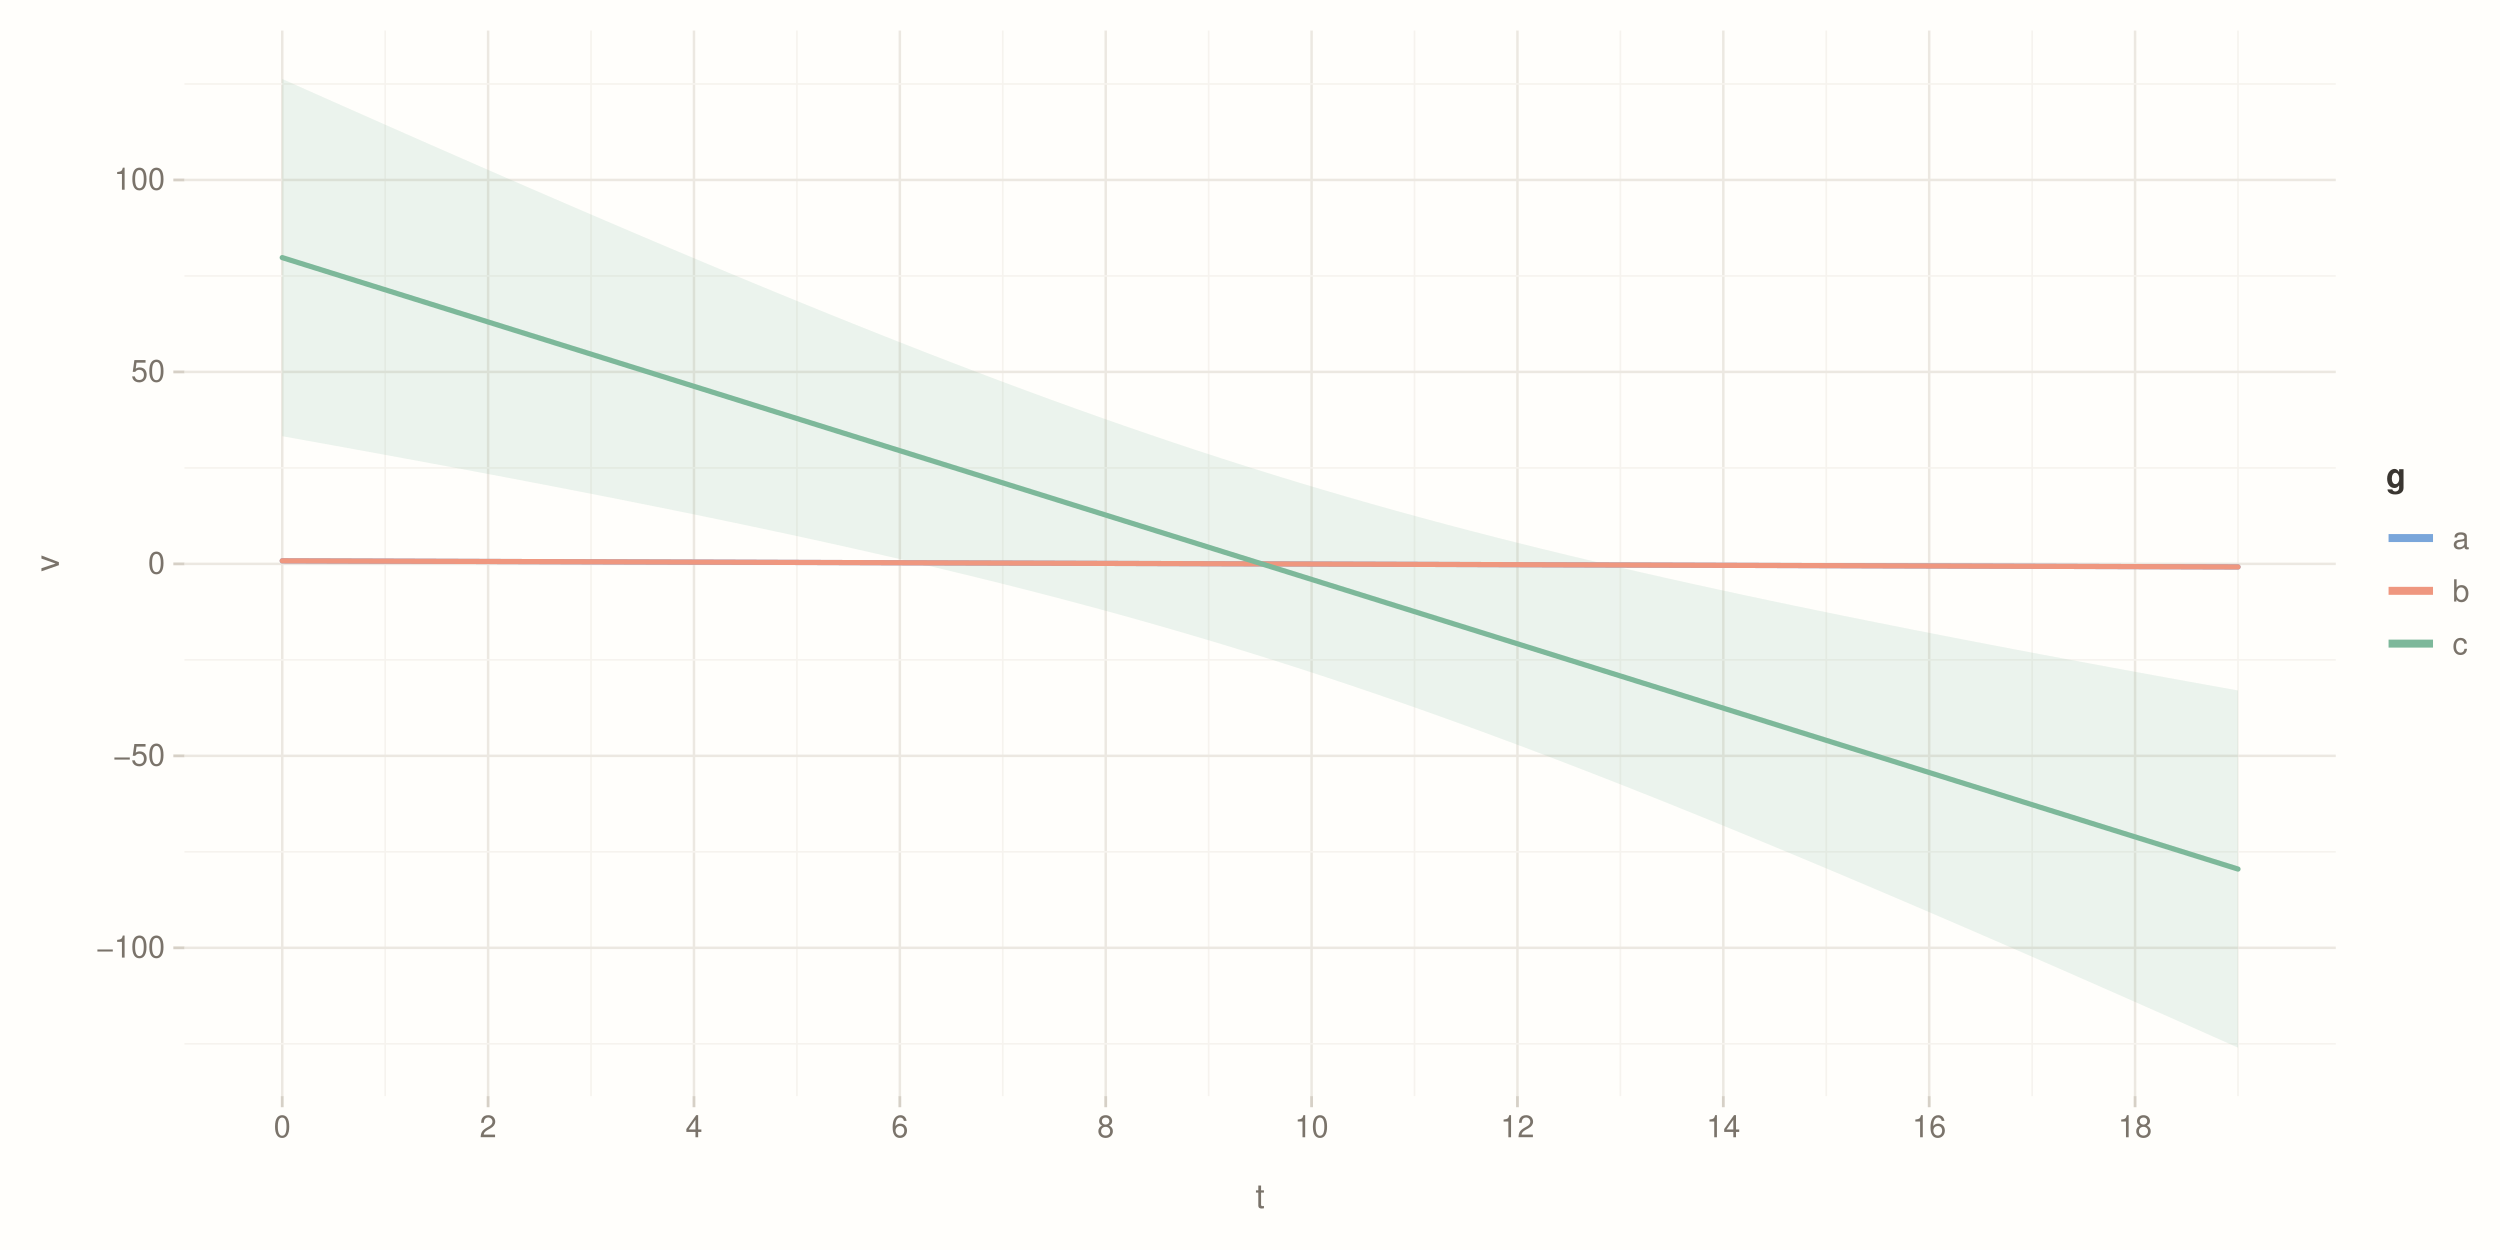
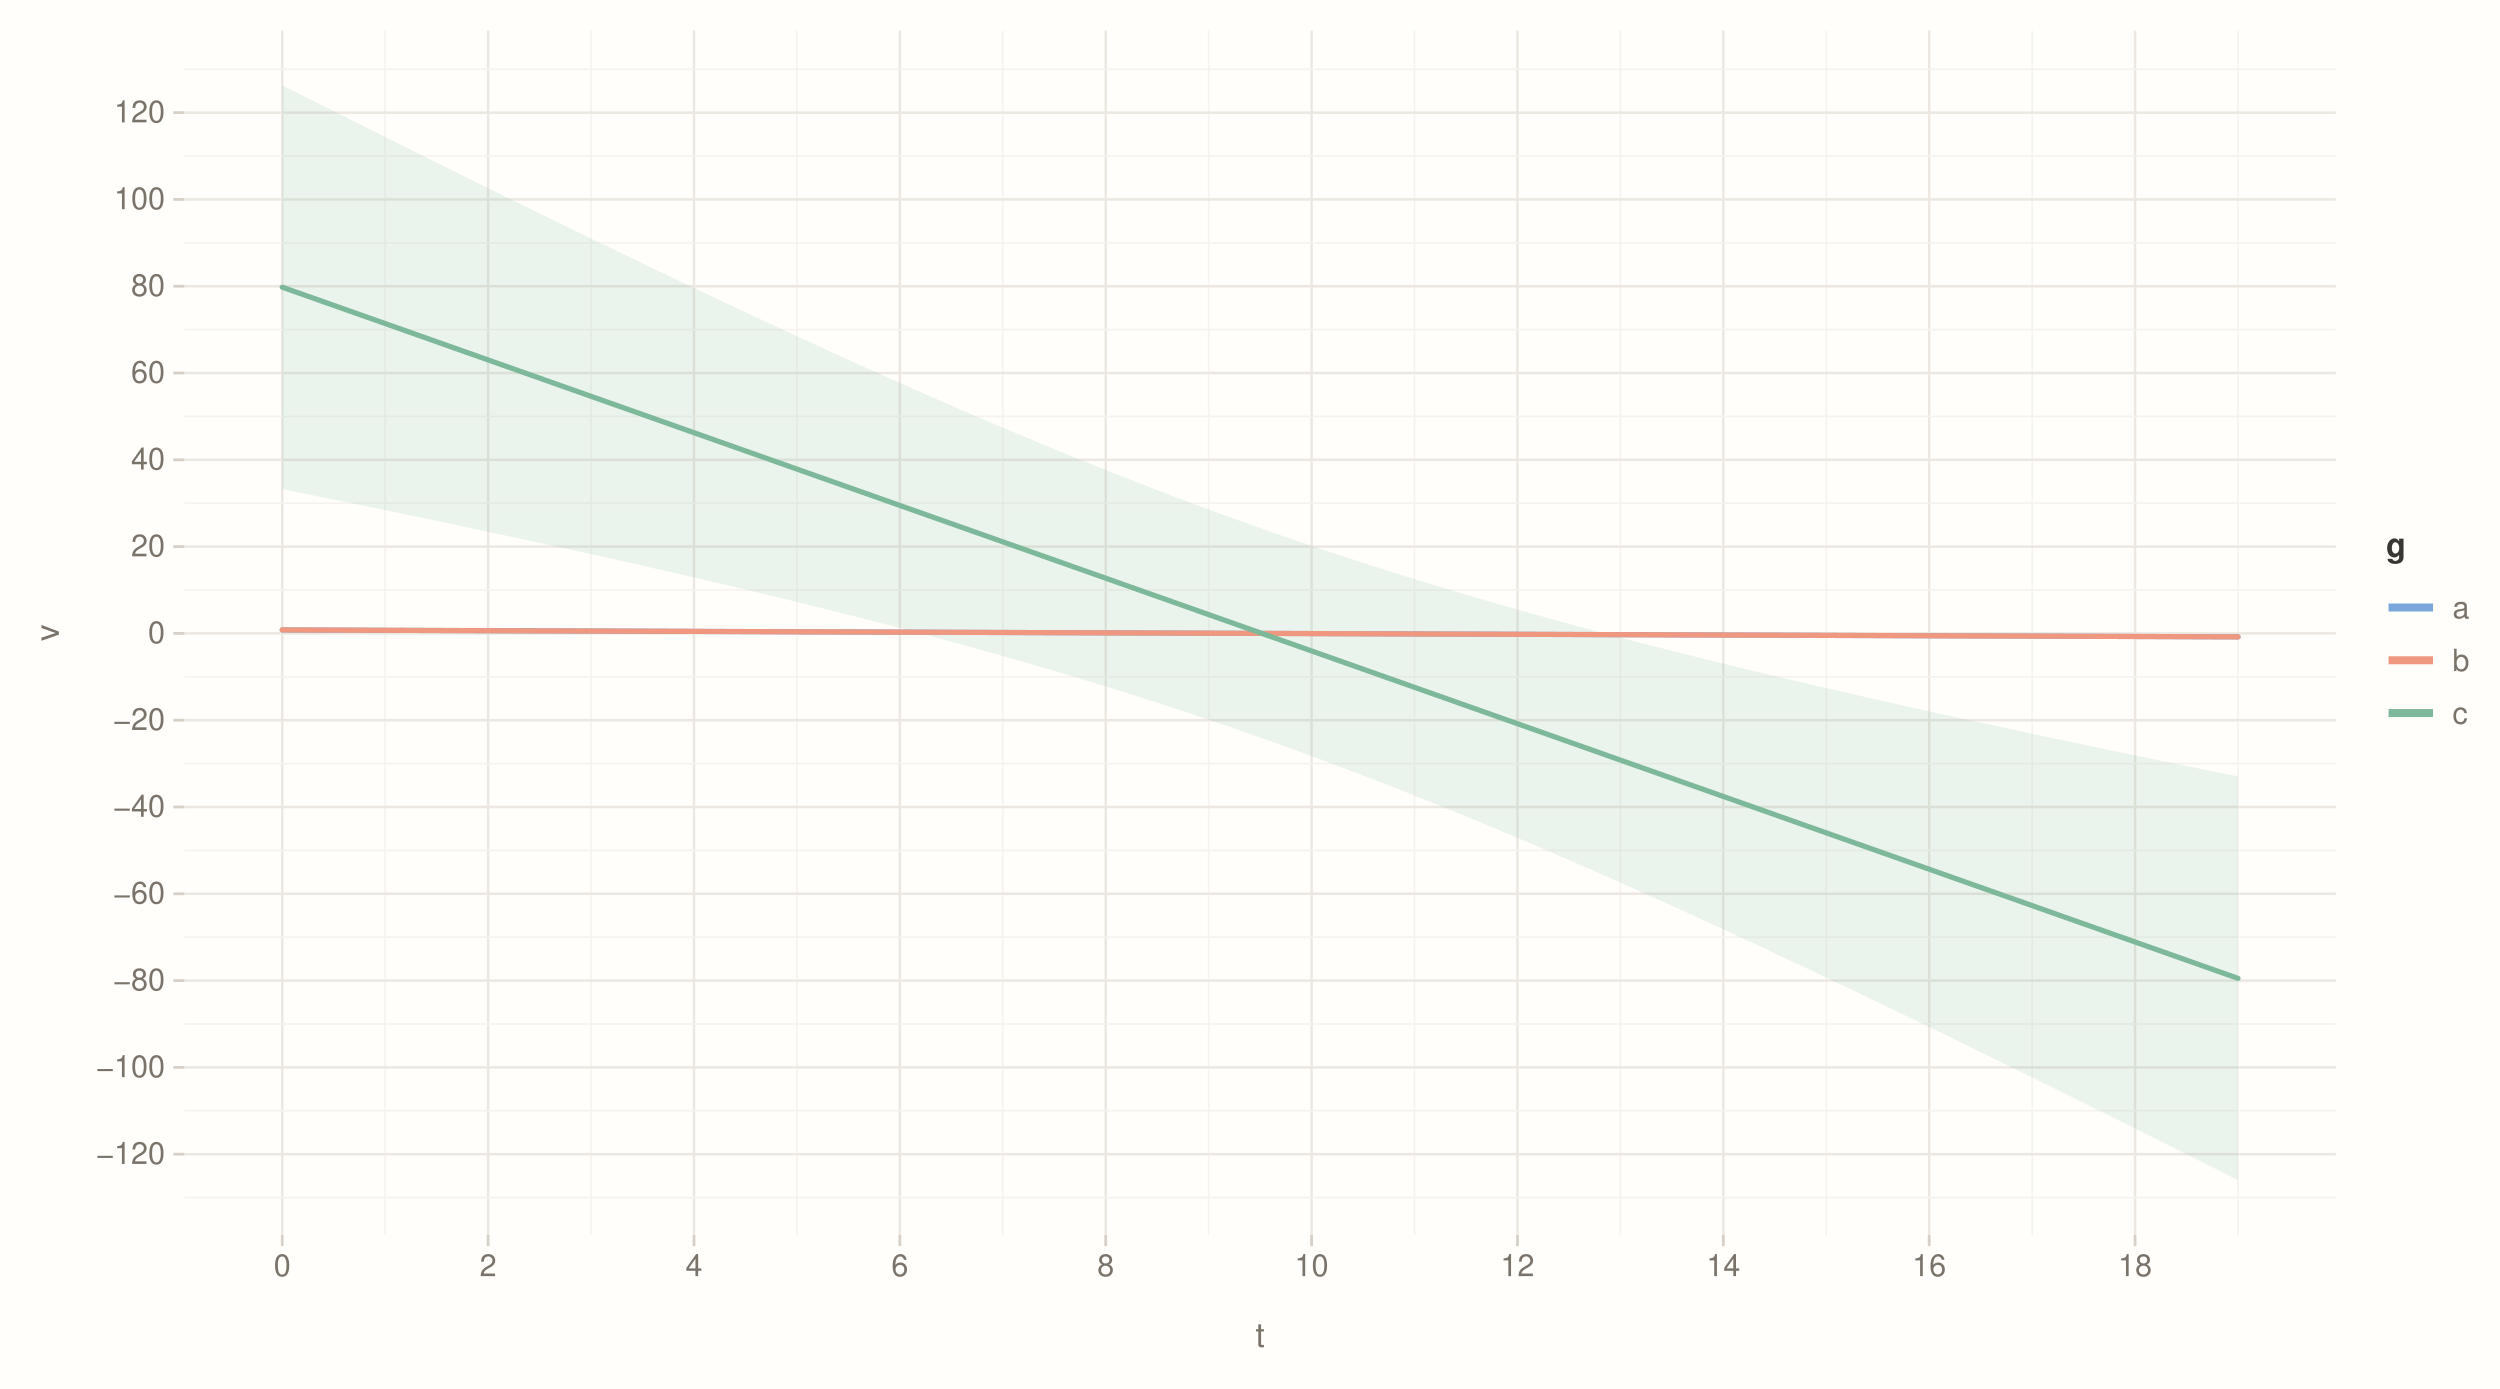
- <svg xmlns="http://www.w3.org/2000/svg" width="900" height="450" viewBox="0 0 900 450" font-family="Helvetica, Arial, 'Liberation Sans', sans-serif" font-size="12" style="color:#3A3631">
-   <rect width="900" height="450" fill="#FFFEFB" />
-   <text x="453.642" y="434.8" text-anchor="middle" font-size="12" fill="#7A736A">t</text>
-   <text transform="translate(21.2,202.8) rotate(-90)" text-anchor="middle" font-size="12" fill="#7A736A">v</text>
+ <svg xmlns="http://www.w3.org/2000/svg" width="900" height="500" viewBox="0 0 900 500" font-family="Helvetica, Arial, 'Liberation Sans', sans-serif" font-size="12" style="color:#3A3631">
+   <rect width="900" height="500" fill="#FFFEFB" />
+   <text x="453.642" y="484.8" text-anchor="middle" font-size="12" fill="#7A736A">t</text>
+   <text transform="translate(21.2,227.8) rotate(-90)" text-anchor="middle" font-size="12" fill="#7A736A">v</text>
  <g class="pt-panels">
    <g class="pt-panel" data-panel="0" transform="translate(31.4,11)" fill="currentColor" text-anchor="middle">
      <g aria-label="x-grid" aria-hidden="true" stroke="#F6F3EE" stroke-width="0.6">
-         <line x1="107.26" x2="107.26" y1="0" y2="383.6" />
-         <line x1="181.374" x2="181.374" y1="0" y2="383.6" />
-         <line x1="255.487" x2="255.487" y1="0" y2="383.6" />
-         <line x1="329.6" x2="329.6" y1="0" y2="383.6" />
-         <line x1="403.714" x2="403.714" y1="0" y2="383.6" />
-         <line x1="477.827" x2="477.827" y1="0" y2="383.6" />
-         <line x1="551.94" x2="551.94" y1="0" y2="383.6" />
-         <line x1="626.054" x2="626.054" y1="0" y2="383.6" />
-         <line x1="700.167" x2="700.167" y1="0" y2="383.6" />
-         <line x1="774.28" x2="774.28" y1="0" y2="383.6" />
+         <line x1="107.26" x2="107.26" y1="0" y2="433.6" />
+         <line x1="181.374" x2="181.374" y1="0" y2="433.6" />
+         <line x1="255.487" x2="255.487" y1="0" y2="433.6" />
+         <line x1="329.6" x2="329.6" y1="0" y2="433.6" />
+         <line x1="403.714" x2="403.714" y1="0" y2="433.6" />
+         <line x1="477.827" x2="477.827" y1="0" y2="433.6" />
+         <line x1="551.94" x2="551.94" y1="0" y2="433.6" />
+         <line x1="626.054" x2="626.054" y1="0" y2="433.6" />
+         <line x1="700.167" x2="700.167" y1="0" y2="433.6" />
+         <line x1="774.28" x2="774.28" y1="0" y2="433.6" />
      </g>
      <g aria-label="x-grid" aria-hidden="true" stroke="#ECE8E1" stroke-width="0.9">
-         <line x1="70.204" x2="70.204" y1="0" y2="383.6" />
-         <line x1="144.317" x2="144.317" y1="0" y2="383.6" />
-         <line x1="218.43" x2="218.43" y1="0" y2="383.6" />
-         <line x1="292.544" x2="292.544" y1="0" y2="383.6" />
-         <line x1="366.657" x2="366.657" y1="0" y2="383.6" />
-         <line x1="440.77" x2="440.77" y1="0" y2="383.6" />
-         <line x1="514.884" x2="514.884" y1="0" y2="383.6" />
-         <line x1="588.997" x2="588.997" y1="0" y2="383.6" />
-         <line x1="663.11" x2="663.11" y1="0" y2="383.6" />
-         <line x1="737.224" x2="737.224" y1="0" y2="383.6" />
+         <line x1="70.204" x2="70.204" y1="0" y2="433.6" />
+         <line x1="144.317" x2="144.317" y1="0" y2="433.6" />
+         <line x1="218.43" x2="218.43" y1="0" y2="433.6" />
+         <line x1="292.544" x2="292.544" y1="0" y2="433.6" />
+         <line x1="366.657" x2="366.657" y1="0" y2="433.6" />
+         <line x1="440.77" x2="440.77" y1="0" y2="433.6" />
+         <line x1="514.884" x2="514.884" y1="0" y2="433.6" />
+         <line x1="588.997" x2="588.997" y1="0" y2="433.6" />
+         <line x1="663.11" x2="663.11" y1="0" y2="433.6" />
+         <line x1="737.224" x2="737.224" y1="0" y2="433.6" />
      </g>
      <g aria-label="y-grid" aria-hidden="true" stroke="#F6F3EE" stroke-width="0.6">
-         <line x1="35" x2="809.484" y1="364.77" y2="364.77" />
-         <line x1="35" x2="809.484" y1="295.661" y2="295.661" />
-         <line x1="35" x2="809.484" y1="226.553" y2="226.553" />
-         <line x1="35" x2="809.484" y1="157.445" y2="157.445" />
-         <line x1="35" x2="809.484" y1="88.337" y2="88.337" />
-         <line x1="35" x2="809.484" y1="19.228" y2="19.228" />
+         <line x1="35" x2="809.484" y1="420.127" y2="420.127" />
+         <line x1="35" x2="809.484" y1="388.88" y2="388.88" />
+         <line x1="35" x2="809.484" y1="357.634" y2="357.634" />
+         <line x1="35" x2="809.484" y1="326.388" y2="326.388" />
+         <line x1="35" x2="809.484" y1="295.141" y2="295.141" />
+         <line x1="35" x2="809.484" y1="263.895" y2="263.895" />
+         <line x1="35" x2="809.484" y1="232.648" y2="232.648" />
+         <line x1="35" x2="809.484" y1="201.402" y2="201.402" />
+         <line x1="35" x2="809.484" y1="170.155" y2="170.155" />
+         <line x1="35" x2="809.484" y1="138.909" y2="138.909" />
+         <line x1="35" x2="809.484" y1="107.662" y2="107.662" />
+         <line x1="35" x2="809.484" y1="76.416" y2="76.416" />
+         <line x1="35" x2="809.484" y1="45.17" y2="45.17" />
+         <line x1="35" x2="809.484" y1="13.923" y2="13.923" />
      </g>
      <g aria-label="y-grid" aria-hidden="true" stroke="#ECE8E1" stroke-width="0.9">
-         <line x1="35" x2="809.484" y1="330.216" y2="330.216" />
-         <line x1="35" x2="809.484" y1="261.107" y2="261.107" />
-         <line x1="35" x2="809.484" y1="191.999" y2="191.999" />
-         <line x1="35" x2="809.484" y1="122.891" y2="122.891" />
-         <line x1="35" x2="809.484" y1="53.783" y2="53.783" />
+         <line x1="35" x2="809.484" y1="404.504" y2="404.504" />
+         <line x1="35" x2="809.484" y1="373.257" y2="373.257" />
+         <line x1="35" x2="809.484" y1="342.011" y2="342.011" />
+         <line x1="35" x2="809.484" y1="310.764" y2="310.764" />
+         <line x1="35" x2="809.484" y1="279.518" y2="279.518" />
+         <line x1="35" x2="809.484" y1="248.271" y2="248.271" />
+         <line x1="35" x2="809.484" y1="217.025" y2="217.025" />
+         <line x1="35" x2="809.484" y1="185.779" y2="185.779" />
+         <line x1="35" x2="809.484" y1="154.532" y2="154.532" />
+         <line x1="35" x2="809.484" y1="123.286" y2="123.286" />
+         <line x1="35" x2="809.484" y1="92.039" y2="92.039" />
+         <line x1="35" x2="809.484" y1="60.793" y2="60.793" />
+         <line x1="35" x2="809.484" y1="29.546" y2="29.546" />
      </g>
-       <clipPath id="plot-clip-21">
-         <rect x="35" y="0" width="774.484" height="383.6" />
+       <clipPath id="plot-clip-22">
+         <rect x="35" y="0" width="774.484" height="433.6" />
      </clipPath>
-       <g aria-label="area" clip-path="url(#plot-clip-21)">
+       <g aria-label="area" clip-path="url(#plot-clip-22)">
        <g fill-opacity="0.15">
-           <path fill="#7AA6DA" d="M70.204,190.253L79.116,190.293L88.029,190.333L96.941,190.372L105.853,190.412L114.766,190.451L123.678,190.49L132.59,190.529L141.503,190.568L150.415,190.607L159.327,190.646L168.24,190.685L177.152,190.723L186.064,190.761L194.977,190.799L203.889,190.837L212.802,190.875L221.714,190.913L230.626,190.95L239.539,190.987L248.451,191.024L257.363,191.06L266.276,191.096L275.188,191.132L284.1,191.168L293.013,191.203L301.925,191.238L310.838,191.272L319.75,191.307L328.662,191.34L337.575,191.373L346.487,191.406L355.399,191.438L364.312,191.47L373.224,191.502L382.136,191.532L391.049,191.562L399.961,191.592L408.873,191.621L417.786,191.649L426.698,191.677L435.611,191.705L444.523,191.731L453.435,191.757L462.348,191.783L471.26,191.808L480.172,191.832L489.085,191.856L497.997,191.88L506.909,191.903L515.822,191.925L524.734,191.947L533.646,191.969L542.559,191.99L551.471,192.011L560.384,192.032L569.296,192.052L578.208,192.072L587.121,192.091L596.033,192.11L604.945,192.129L613.858,192.148L622.77,192.166L631.682,192.185L640.595,192.203L649.507,192.221L658.42,192.238L667.332,192.256L676.244,192.273L685.157,192.29L694.069,192.307L702.981,192.324L711.894,192.341L720.806,192.357L729.718,192.374L738.631,192.39L747.543,192.406L756.455,192.423L765.368,192.439L774.28,192.455L774.28,193.741L765.368,193.701L756.455,193.661L747.543,193.622L738.631,193.582L729.718,193.543L720.806,193.504L711.894,193.465L702.981,193.426L694.069,193.387L685.157,193.348L676.244,193.309L667.332,193.271L658.42,193.233L649.507,193.195L640.595,193.157L631.682,193.119L622.77,193.082L613.858,193.044L604.945,193.007L596.033,192.97L587.121,192.934L578.208,192.898L569.296,192.862L560.384,192.826L551.471,192.791L542.559,192.756L533.646,192.722L524.734,192.688L515.822,192.654L506.909,192.621L497.997,192.588L489.085,192.556L480.172,192.524L471.26,192.493L462.348,192.462L453.435,192.432L444.523,192.402L435.611,192.373L426.698,192.345L417.786,192.317L408.873,192.29L399.961,192.263L391.049,192.237L382.136,192.211L373.224,192.186L364.312,192.162L355.399,192.138L346.487,192.114L337.575,192.091L328.662,192.069L319.75,192.047L310.838,192.025L301.925,192.004L293.013,191.983L284.1,191.962L275.188,191.942L266.276,191.922L257.363,191.903L248.451,191.884L239.539,191.865L230.626,191.846L221.714,191.828L212.802,191.809L203.889,191.791L194.977,191.774L186.064,191.756L177.152,191.738L168.24,191.721L159.327,191.704L150.415,191.687L141.503,191.67L132.59,191.653L123.678,191.637L114.766,191.62L105.853,191.604L96.941,191.588L88.029,191.572L79.116,191.555L70.204,191.539Z" />
-           <path fill="#EF977F" d="M70.204,190.253L79.116,190.293L88.029,190.333L96.941,190.372L105.853,190.412L114.766,190.451L123.678,190.49L132.59,190.529L141.503,190.568L150.415,190.607L159.327,190.646L168.24,190.685L177.152,190.723L186.064,190.761L194.977,190.799L203.889,190.837L212.802,190.875L221.714,190.913L230.626,190.95L239.539,190.987L248.451,191.024L257.363,191.06L266.276,191.096L275.188,191.132L284.1,191.168L293.013,191.203L301.925,191.238L310.838,191.272L319.75,191.307L328.662,191.34L337.575,191.373L346.487,191.406L355.399,191.438L364.312,191.47L373.224,191.502L382.136,191.532L391.049,191.562L399.961,191.592L408.873,191.621L417.786,191.649L426.698,191.677L435.611,191.705L444.523,191.731L453.435,191.757L462.348,191.783L471.26,191.808L480.172,191.832L489.085,191.856L497.997,191.88L506.909,191.903L515.822,191.925L524.734,191.947L533.646,191.969L542.559,191.99L551.471,192.011L560.384,192.032L569.296,192.052L578.208,192.072L587.121,192.091L596.033,192.11L604.945,192.129L613.858,192.148L622.77,192.166L631.682,192.185L640.595,192.203L649.507,192.221L658.42,192.238L667.332,192.256L676.244,192.273L685.157,192.29L694.069,192.307L702.981,192.324L711.894,192.341L720.806,192.357L729.718,192.374L738.631,192.39L747.543,192.406L756.455,192.423L765.368,192.439L774.28,192.455L774.28,193.741L765.368,193.701L756.455,193.661L747.543,193.622L738.631,193.582L729.718,193.543L720.806,193.504L711.894,193.465L702.981,193.426L694.069,193.387L685.157,193.348L676.244,193.309L667.332,193.271L658.42,193.233L649.507,193.195L640.595,193.157L631.682,193.119L622.77,193.082L613.858,193.044L604.945,193.007L596.033,192.97L587.121,192.934L578.208,192.898L569.296,192.862L560.384,192.826L551.471,192.791L542.559,192.756L533.646,192.722L524.734,192.688L515.822,192.654L506.909,192.621L497.997,192.588L489.085,192.556L480.172,192.524L471.26,192.493L462.348,192.462L453.435,192.432L444.523,192.402L435.611,192.373L426.698,192.345L417.786,192.317L408.873,192.29L399.961,192.263L391.049,192.237L382.136,192.211L373.224,192.186L364.312,192.162L355.399,192.138L346.487,192.114L337.575,192.091L328.662,192.069L319.75,192.047L310.838,192.025L301.925,192.004L293.013,191.983L284.1,191.962L275.188,191.942L266.276,191.922L257.363,191.903L248.451,191.884L239.539,191.865L230.626,191.846L221.714,191.828L212.802,191.809L203.889,191.791L194.977,191.774L186.064,191.756L177.152,191.738L168.24,191.721L159.327,191.704L150.415,191.687L141.503,191.67L132.59,191.653L123.678,191.637L114.766,191.62L105.853,191.604L96.941,191.588L88.029,191.572L79.116,191.555L70.204,191.539Z" />
-           <path fill="#7DB89A" d="M70.204,17.436L79.116,21.408L88.029,25.372L96.941,29.326L105.853,33.27L114.766,37.205L123.678,41.128L132.59,45.041L141.503,48.941L150.415,52.828L159.327,56.701L168.24,60.56L177.152,64.404L186.064,68.231L194.977,72.04L203.889,75.831L212.802,79.602L221.714,83.351L230.626,87.078L239.539,90.782L248.451,94.459L257.363,98.11L266.276,101.732L275.188,105.323L284.1,108.882L293.013,112.406L301.925,115.894L310.838,119.344L319.75,122.753L328.662,126.12L337.575,129.442L346.487,132.717L355.399,135.944L364.312,139.121L373.224,142.245L382.136,145.315L391.049,148.331L399.961,151.29L408.873,154.192L417.786,157.036L426.698,159.823L435.611,162.551L444.523,165.222L453.435,167.836L462.348,170.393L471.26,172.896L480.172,175.344L489.085,177.741L497.997,180.087L506.909,182.384L515.822,184.635L524.734,186.841L533.646,189.005L542.559,191.128L551.471,193.213L560.384,195.262L569.296,197.276L578.208,199.257L587.121,201.208L596.033,203.131L604.945,205.026L613.858,206.895L622.77,208.741L631.682,210.564L640.595,212.366L649.507,214.148L658.42,215.912L667.332,217.658L676.244,219.387L685.157,221.101L694.069,222.801L702.981,224.486L711.894,226.159L720.806,227.82L729.718,229.469L738.631,231.108L747.543,232.736L756.455,234.354L765.368,235.964L774.28,237.565L774.28,366.164L765.368,362.192L756.455,358.228L747.543,354.274L738.631,350.33L729.718,346.395L720.806,342.472L711.894,338.559L702.981,334.659L694.069,330.772L685.157,326.899L676.244,323.04L667.332,319.196L658.42,315.369L649.507,311.56L640.595,307.769L631.682,303.998L622.77,300.249L613.858,296.522L604.945,292.818L596.033,289.141L587.121,285.49L578.208,281.868L569.296,278.277L560.384,274.718L551.471,271.194L542.559,267.706L533.646,264.256L524.734,260.847L515.822,257.48L506.909,254.158L497.997,250.883L489.085,247.656L480.172,244.479L471.26,241.355L462.348,238.285L453.435,235.269L444.523,232.31L435.611,229.408L426.698,226.564L417.786,223.777L408.873,221.049L399.961,218.378L391.049,215.764L382.136,213.207L373.224,210.704L364.312,208.256L355.399,205.859L346.487,203.513L337.575,201.216L328.662,198.965L319.75,196.759L310.838,194.595L301.925,192.472L293.013,190.387L284.1,188.338L275.188,186.324L266.276,184.343L257.363,182.392L248.451,180.469L239.539,178.574L230.626,176.705L221.714,174.859L212.802,173.036L203.889,171.234L194.977,169.452L186.064,167.688L177.152,165.942L168.24,164.213L159.327,162.499L150.415,160.799L141.503,159.114L132.59,157.441L123.678,155.78L114.766,154.131L105.853,152.492L96.941,150.864L88.029,149.246L79.116,147.636L70.204,146.035Z" />
+           <path fill="#7AA6DA" d="M70.204,215.052L79.116,215.097L88.029,215.142L96.941,215.186L105.853,215.231L114.766,215.275L123.678,215.32L132.59,215.364L141.503,215.408L150.415,215.452L159.327,215.496L168.24,215.539L177.152,215.583L186.064,215.626L194.977,215.669L203.889,215.712L212.802,215.755L221.714,215.797L230.626,215.839L239.539,215.881L248.451,215.922L257.363,215.964L266.276,216.005L275.188,216.045L284.1,216.085L293.013,216.125L301.925,216.165L310.838,216.204L319.75,216.242L328.662,216.28L337.575,216.318L346.487,216.355L355.399,216.391L364.312,216.427L373.224,216.463L382.136,216.497L391.049,216.531L399.961,216.565L408.873,216.598L417.786,216.63L426.698,216.661L435.611,216.692L444.523,216.722L453.435,216.752L462.348,216.781L471.26,216.809L480.172,216.837L489.085,216.864L497.997,216.89L506.909,216.916L515.822,216.942L524.734,216.967L533.646,216.991L542.559,217.015L551.471,217.039L560.384,217.062L569.296,217.085L578.208,217.107L587.121,217.129L596.033,217.151L604.945,217.172L613.858,217.193L622.77,217.214L631.682,217.235L640.595,217.255L649.507,217.275L658.42,217.295L667.332,217.315L676.244,217.335L685.157,217.354L694.069,217.373L702.981,217.392L711.894,217.411L720.806,217.43L729.718,217.449L738.631,217.467L747.543,217.485L756.455,217.504L765.368,217.522L774.28,217.54L774.28,218.994L765.368,218.949L756.455,218.904L747.543,218.859L738.631,218.815L729.718,218.77L720.806,218.726L711.894,218.682L702.981,218.638L694.069,218.594L685.157,218.55L676.244,218.506L667.332,218.463L658.42,218.42L649.507,218.376L640.595,218.334L631.682,218.291L622.77,218.249L613.858,218.206L604.945,218.165L596.033,218.123L587.121,218.082L578.208,218.041L569.296,218L560.384,217.96L551.471,217.92L542.559,217.881L533.646,217.842L524.734,217.803L515.822,217.765L506.909,217.728L497.997,217.691L489.085,217.654L480.172,217.618L471.26,217.583L462.348,217.548L453.435,217.514L444.523,217.481L435.611,217.448L426.698,217.416L417.786,217.384L408.873,217.353L399.961,217.323L391.049,217.294L382.136,217.265L373.224,217.236L364.312,217.209L355.399,217.182L346.487,217.155L337.575,217.129L328.662,217.104L319.75,217.079L310.838,217.054L301.925,217.03L293.013,217.007L284.1,216.984L275.188,216.961L266.276,216.938L257.363,216.916L248.451,216.895L239.539,216.873L230.626,216.852L221.714,216.831L212.802,216.811L203.889,216.79L194.977,216.77L186.064,216.75L177.152,216.73L168.24,216.711L159.327,216.692L150.415,216.672L141.503,216.653L132.59,216.634L123.678,216.616L114.766,216.597L105.853,216.578L96.941,216.56L88.029,216.542L79.116,216.524L70.204,216.505Z" />
+           <path fill="#EF977F" d="M70.204,215.052L79.116,215.097L88.029,215.142L96.941,215.186L105.853,215.231L114.766,215.275L123.678,215.32L132.59,215.364L141.503,215.408L150.415,215.452L159.327,215.496L168.24,215.539L177.152,215.583L186.064,215.626L194.977,215.669L203.889,215.712L212.802,215.755L221.714,215.797L230.626,215.839L239.539,215.881L248.451,215.922L257.363,215.964L266.276,216.005L275.188,216.045L284.1,216.085L293.013,216.125L301.925,216.165L310.838,216.204L319.75,216.242L328.662,216.28L337.575,216.318L346.487,216.355L355.399,216.391L364.312,216.427L373.224,216.463L382.136,216.497L391.049,216.531L399.961,216.565L408.873,216.598L417.786,216.63L426.698,216.661L435.611,216.692L444.523,216.722L453.435,216.752L462.348,216.781L471.26,216.809L480.172,216.837L489.085,216.864L497.997,216.89L506.909,216.916L515.822,216.942L524.734,216.967L533.646,216.991L542.559,217.015L551.471,217.039L560.384,217.062L569.296,217.085L578.208,217.107L587.121,217.129L596.033,217.151L604.945,217.172L613.858,217.193L622.77,217.214L631.682,217.235L640.595,217.255L649.507,217.275L658.42,217.295L667.332,217.315L676.244,217.335L685.157,217.354L694.069,217.373L702.981,217.392L711.894,217.411L720.806,217.43L729.718,217.449L738.631,217.467L747.543,217.485L756.455,217.504L765.368,217.522L774.28,217.54L774.28,218.994L765.368,218.949L756.455,218.904L747.543,218.859L738.631,218.815L729.718,218.77L720.806,218.726L711.894,218.682L702.981,218.638L694.069,218.594L685.157,218.55L676.244,218.506L667.332,218.463L658.42,218.42L649.507,218.376L640.595,218.334L631.682,218.291L622.77,218.249L613.858,218.206L604.945,218.165L596.033,218.123L587.121,218.082L578.208,218.041L569.296,218L560.384,217.96L551.471,217.92L542.559,217.881L533.646,217.842L524.734,217.803L515.822,217.765L506.909,217.728L497.997,217.691L489.085,217.654L480.172,217.618L471.26,217.583L462.348,217.548L453.435,217.514L444.523,217.481L435.611,217.448L426.698,217.416L417.786,217.384L408.873,217.353L399.961,217.323L391.049,217.294L382.136,217.265L373.224,217.236L364.312,217.209L355.399,217.182L346.487,217.155L337.575,217.129L328.662,217.104L319.75,217.079L310.838,217.054L301.925,217.03L293.013,217.007L284.1,216.984L275.188,216.961L266.276,216.938L257.363,216.916L248.451,216.895L239.539,216.873L230.626,216.852L221.714,216.831L212.802,216.811L203.889,216.79L194.977,216.77L186.064,216.75L177.152,216.73L168.24,216.711L159.327,216.692L150.415,216.672L141.503,216.653L132.59,216.634L123.678,216.616L114.766,216.597L105.853,216.578L96.941,216.56L88.029,216.542L79.116,216.524L70.204,216.505Z" />
+           <path fill="#7DB89A" d="M70.204,19.709L79.116,24.199L88.029,28.679L96.941,33.148L105.853,37.607L114.766,42.054L123.678,46.489L132.59,50.911L141.503,55.32L150.415,59.714L159.327,64.092L168.24,68.454L177.152,72.798L186.064,77.124L194.977,81.43L203.889,85.715L212.802,89.977L221.714,94.216L230.626,98.429L239.539,102.615L248.451,106.772L257.363,110.898L266.276,114.992L275.188,119.051L284.1,123.074L293.013,127.058L301.925,131.001L310.838,134.9L319.75,138.753L328.662,142.559L337.575,146.314L346.487,150.016L355.399,153.664L364.312,157.254L373.224,160.785L382.136,164.256L391.049,167.665L399.961,171.009L408.873,174.29L417.786,177.505L426.698,180.655L435.611,183.739L444.523,186.758L453.435,189.712L462.348,192.603L471.26,195.431L480.172,198.199L489.085,200.908L497.997,203.56L506.909,206.157L515.822,208.701L524.734,211.195L533.646,213.641L542.559,216.041L551.471,218.397L560.384,220.713L569.296,222.989L578.208,225.229L587.121,227.435L596.033,229.607L604.945,231.75L613.858,233.863L622.77,235.949L631.682,238.01L640.595,240.047L649.507,242.061L658.42,244.055L667.332,246.028L676.244,247.983L685.157,249.92L694.069,251.841L702.981,253.747L711.894,255.638L720.806,257.515L729.718,259.379L738.631,261.231L747.543,263.072L756.455,264.901L765.368,266.721L774.28,268.53L774.28,413.891L765.368,409.401L756.455,404.921L747.543,400.452L738.631,395.993L729.718,391.546L720.806,387.111L711.894,382.689L702.981,378.28L694.069,373.886L685.157,369.508L676.244,365.146L667.332,360.802L658.42,356.476L649.507,352.17L640.595,347.885L631.682,343.623L622.77,339.384L613.858,335.171L604.945,330.985L596.033,326.828L587.121,322.702L578.208,318.608L569.296,314.549L560.384,310.526L551.471,306.542L542.559,302.599L533.646,298.7L524.734,294.847L515.822,291.041L506.909,287.286L497.997,283.584L489.085,279.936L480.172,276.346L471.26,272.815L462.348,269.344L453.435,265.935L444.523,262.591L435.611,259.31L426.698,256.095L417.786,252.945L408.873,249.861L399.961,246.842L391.049,243.888L382.136,240.997L373.224,238.169L364.312,235.401L355.399,232.692L346.487,230.04L337.575,227.443L328.662,224.899L319.75,222.405L310.838,219.959L301.925,217.559L293.013,215.203L284.1,212.887L275.188,210.611L266.276,208.371L257.363,206.165L248.451,203.993L239.539,201.85L230.626,199.737L221.714,197.651L212.802,195.59L203.889,193.553L194.977,191.539L186.064,189.545L177.152,187.572L168.24,185.617L159.327,183.68L150.415,181.759L141.503,179.853L132.59,177.962L123.678,176.085L114.766,174.221L105.853,172.369L96.941,170.528L88.029,168.699L79.116,166.879L70.204,165.07Z" />
        </g>
      </g>
-       <g aria-label="line" clip-path="url(#plot-clip-21)">
+       <g aria-label="line" clip-path="url(#plot-clip-22)">
        <g fill="none" stroke-width="1.875" stroke-linejoin="round" stroke-linecap="round">
-           <path stroke="#7AA6DA" d="M70.204,190.896L79.116,190.924L88.029,190.952L96.941,190.98L105.853,191.008L114.766,191.036L123.678,191.064L132.59,191.091L141.503,191.119L150.415,191.147L159.327,191.175L168.24,191.203L177.152,191.231L186.064,191.259L194.977,191.287L203.889,191.314L212.802,191.342L221.714,191.37L230.626,191.398L239.539,191.426L248.451,191.454L257.363,191.482L266.276,191.509L275.188,191.537L284.1,191.565L293.013,191.593L301.925,191.621L310.838,191.649L319.75,191.677L328.662,191.704L337.575,191.732L346.487,191.76L355.399,191.788L364.312,191.816L373.224,191.844L382.136,191.872L391.049,191.9L399.961,191.927L408.873,191.955L417.786,191.983L426.698,192.011L435.611,192.039L444.523,192.067L453.435,192.095L462.348,192.122L471.26,192.15L480.172,192.178L489.085,192.206L497.997,192.234L506.909,192.262L515.822,192.29L524.734,192.317L533.646,192.345L542.559,192.373L551.471,192.401L560.384,192.429L569.296,192.457L578.208,192.485L587.121,192.513L596.033,192.54L604.945,192.568L613.858,192.596L622.77,192.624L631.682,192.652L640.595,192.68L649.507,192.708L658.42,192.735L667.332,192.763L676.244,192.791L685.157,192.819L694.069,192.847L702.981,192.875L711.894,192.903L720.806,192.931L729.718,192.958L738.631,192.986L747.543,193.014L756.455,193.042L765.368,193.07L774.28,193.098" />
-           <path stroke="#EF977F" d="M70.204,190.896L79.116,190.924L88.029,190.952L96.941,190.98L105.853,191.008L114.766,191.036L123.678,191.064L132.59,191.091L141.503,191.119L150.415,191.147L159.327,191.175L168.24,191.203L177.152,191.231L186.064,191.259L194.977,191.287L203.889,191.314L212.802,191.342L221.714,191.37L230.626,191.398L239.539,191.426L248.451,191.454L257.363,191.482L266.276,191.509L275.188,191.537L284.1,191.565L293.013,191.593L301.925,191.621L310.838,191.649L319.75,191.677L328.662,191.704L337.575,191.732L346.487,191.76L355.399,191.788L364.312,191.816L373.224,191.844L382.136,191.872L391.049,191.9L399.961,191.927L408.873,191.955L417.786,191.983L426.698,192.011L435.611,192.039L444.523,192.067L453.435,192.095L462.348,192.122L471.26,192.15L480.172,192.178L489.085,192.206L497.997,192.234L506.909,192.262L515.822,192.29L524.734,192.317L533.646,192.345L542.559,192.373L551.471,192.401L560.384,192.429L569.296,192.457L578.208,192.485L587.121,192.513L596.033,192.54L604.945,192.568L613.858,192.596L622.77,192.624L631.682,192.652L640.595,192.68L649.507,192.708L658.42,192.735L667.332,192.763L676.244,192.791L685.157,192.819L694.069,192.847L702.981,192.875L711.894,192.903L720.806,192.931L729.718,192.958L738.631,192.986L747.543,193.014L756.455,193.042L765.368,193.07L774.28,193.098" />
-           <path stroke="#7DB89A" d="M70.204,81.736L79.116,84.522L88.029,87.309L96.941,90.095L105.853,92.881L114.766,95.668L123.678,98.454L132.59,101.241L141.503,104.027L150.415,106.814L159.327,109.6L168.24,112.386L177.152,115.173L186.064,117.959L194.977,120.746L203.889,123.532L212.802,126.319L221.714,129.105L230.626,131.892L239.539,134.678L248.451,137.464L257.363,140.251L266.276,143.037L275.188,145.824L284.1,148.61L293.013,151.397L301.925,154.183L310.838,156.97L319.75,159.756L328.662,162.542L337.575,165.329L346.487,168.115L355.399,170.902L364.312,173.688L373.224,176.475L382.136,179.261L391.049,182.047L399.961,184.834L408.873,187.62L417.786,190.407L426.698,193.193L435.611,195.98L444.523,198.766L453.435,201.553L462.348,204.339L471.26,207.125L480.172,209.912L489.085,212.698L497.997,215.485L506.909,218.271L515.822,221.058L524.734,223.844L533.646,226.63L542.559,229.417L551.471,232.203L560.384,234.99L569.296,237.776L578.208,240.563L587.121,243.349L596.033,246.136L604.945,248.922L613.858,251.708L622.77,254.495L631.682,257.281L640.595,260.068L649.507,262.854L658.42,265.641L667.332,268.427L676.244,271.214L685.157,274L694.069,276.786L702.981,279.573L711.894,282.359L720.806,285.146L729.718,287.932L738.631,290.719L747.543,293.505L756.455,296.291L765.368,299.078L774.28,301.864" />
+           <path stroke="#7AA6DA" d="M70.204,215.779L79.116,215.81L88.029,215.842L96.941,215.873L105.853,215.905L114.766,215.936L123.678,215.968L132.59,215.999L141.503,216.031L150.415,216.062L159.327,216.094L168.24,216.125L177.152,216.157L186.064,216.188L194.977,216.22L203.889,216.251L212.802,216.283L221.714,216.314L230.626,216.346L239.539,216.377L248.451,216.409L257.363,216.44L266.276,216.472L275.188,216.503L284.1,216.535L293.013,216.566L301.925,216.598L310.838,216.629L319.75,216.661L328.662,216.692L337.575,216.724L346.487,216.755L355.399,216.787L364.312,216.818L373.224,216.85L382.136,216.881L391.049,216.913L399.961,216.944L408.873,216.975L417.786,217.007L426.698,217.038L435.611,217.07L444.523,217.101L453.435,217.133L462.348,217.164L471.26,217.196L480.172,217.227L489.085,217.259L497.997,217.29L506.909,217.322L515.822,217.353L524.734,217.385L533.646,217.416L542.559,217.448L551.471,217.479L560.384,217.511L569.296,217.542L578.208,217.574L587.121,217.605L596.033,217.637L604.945,217.668L613.858,217.7L622.77,217.731L631.682,217.763L640.595,217.794L649.507,217.826L658.42,217.857L667.332,217.889L676.244,217.92L685.157,217.952L694.069,217.983L702.981,218.015L711.894,218.046L720.806,218.078L729.718,218.109L738.631,218.141L747.543,218.172L756.455,218.204L765.368,218.235L774.28,218.267" />
+           <path stroke="#EF977F" d="M70.204,215.779L79.116,215.81L88.029,215.842L96.941,215.873L105.853,215.905L114.766,215.936L123.678,215.968L132.59,215.999L141.503,216.031L150.415,216.062L159.327,216.094L168.24,216.125L177.152,216.157L186.064,216.188L194.977,216.22L203.889,216.251L212.802,216.283L221.714,216.314L230.626,216.346L239.539,216.377L248.451,216.409L257.363,216.44L266.276,216.472L275.188,216.503L284.1,216.535L293.013,216.566L301.925,216.598L310.838,216.629L319.75,216.661L328.662,216.692L337.575,216.724L346.487,216.755L355.399,216.787L364.312,216.818L373.224,216.85L382.136,216.881L391.049,216.913L399.961,216.944L408.873,216.975L417.786,217.007L426.698,217.038L435.611,217.07L444.523,217.101L453.435,217.133L462.348,217.164L471.26,217.196L480.172,217.227L489.085,217.259L497.997,217.29L506.909,217.322L515.822,217.353L524.734,217.385L533.646,217.416L542.559,217.448L551.471,217.479L560.384,217.511L569.296,217.542L578.208,217.574L587.121,217.605L596.033,217.637L604.945,217.668L613.858,217.7L622.77,217.731L631.682,217.763L640.595,217.794L649.507,217.826L658.42,217.857L667.332,217.889L676.244,217.92L685.157,217.952L694.069,217.983L702.981,218.015L711.894,218.046L720.806,218.078L729.718,218.109L738.631,218.141L747.543,218.172L756.455,218.204L765.368,218.235L774.28,218.267" />
+           <path stroke="#7DB89A" d="M70.204,92.389L79.116,95.539L88.029,98.689L96.941,101.838L105.853,104.988L114.766,108.138L123.678,111.287L132.59,114.437L141.503,117.587L150.415,120.736L159.327,123.886L168.24,127.035L177.152,130.185L186.064,133.335L194.977,136.484L203.889,139.634L212.802,142.784L221.714,145.933L230.626,149.083L239.539,152.232L248.451,155.382L257.363,158.532L266.276,161.681L275.188,164.831L284.1,167.981L293.013,171.13L301.925,174.28L310.838,177.43L319.75,180.579L328.662,183.729L337.575,186.878L346.487,190.028L355.399,193.178L364.312,196.327L373.224,199.477L382.136,202.627L391.049,205.776L399.961,208.926L408.873,212.076L417.786,215.225L426.698,218.375L435.611,221.524L444.523,224.674L453.435,227.824L462.348,230.973L471.26,234.123L480.172,237.273L489.085,240.422L497.997,243.572L506.909,246.722L515.822,249.871L524.734,253.021L533.646,256.17L542.559,259.32L551.471,262.47L560.384,265.619L569.296,268.769L578.208,271.919L587.121,275.068L596.033,278.218L604.945,281.368L613.858,284.517L622.77,287.667L631.682,290.816L640.595,293.966L649.507,297.116L658.42,300.265L667.332,303.415L676.244,306.565L685.157,309.714L694.069,312.864L702.981,316.013L711.894,319.163L720.806,322.313L729.718,325.462L738.631,328.612L747.543,331.762L756.455,334.911L765.368,338.061L774.28,341.211" />
        </g>
      </g>
      <g aria-label="x-axis tick" aria-hidden="true" fill="none" stroke="#D6D0C6">
-         <path transform="translate(70.20382,383.6)" d="M0,0L0,4" />
-         <path transform="translate(144.3171,383.6)" d="M0,0L0,4" />
-         <path transform="translate(218.4304,383.6)" d="M0,0L0,4" />
-         <path transform="translate(292.5437,383.6)" d="M0,0L0,4" />
-         <path transform="translate(366.657,383.6)" d="M0,0L0,4" />
-         <path transform="translate(440.7703,383.6)" d="M0,0L0,4" />
-         <path transform="translate(514.8836,383.6)" d="M0,0L0,4" />
-         <path transform="translate(588.9969,383.6)" d="M0,0L0,4" />
-         <path transform="translate(663.1102,383.6)" d="M0,0L0,4" />
-         <path transform="translate(737.2235,383.6)" d="M0,0L0,4" />
+         <path transform="translate(70.20382,433.6)" d="M0,0L0,4" />
+         <path transform="translate(144.3171,433.6)" d="M0,0L0,4" />
+         <path transform="translate(218.4304,433.6)" d="M0,0L0,4" />
+         <path transform="translate(292.5437,433.6)" d="M0,0L0,4" />
+         <path transform="translate(366.657,433.6)" d="M0,0L0,4" />
+         <path transform="translate(440.7703,433.6)" d="M0,0L0,4" />
+         <path transform="translate(514.8836,433.6)" d="M0,0L0,4" />
+         <path transform="translate(588.9969,433.6)" d="M0,0L0,4" />
+         <path transform="translate(663.1102,433.6)" d="M0,0L0,4" />
+         <path transform="translate(737.2235,433.6)" d="M0,0L0,4" />
      </g>
      <g aria-label="x-axis tick label" fill="#7A736A" font-size="11" font-variant="tabular-nums" transform="translate(0,7)">
-         <text y="0.71em" transform="translate(70.20382,383.6)">0</text>
-         <text y="0.71em" transform="translate(144.3171,383.6)">2</text>
-         <text y="0.71em" transform="translate(218.4304,383.6)">4</text>
-         <text y="0.71em" transform="translate(292.5437,383.6)">6</text>
-         <text y="0.71em" transform="translate(366.657,383.6)">8</text>
-         <text y="0.71em" transform="translate(440.7703,383.6)">10</text>
-         <text y="0.71em" transform="translate(514.8836,383.6)">12</text>
-         <text y="0.71em" transform="translate(588.9969,383.6)">14</text>
-         <text y="0.71em" transform="translate(663.1102,383.6)">16</text>
-         <text y="0.71em" transform="translate(737.2235,383.6)">18</text>
+         <text y="0.71em" transform="translate(70.20382,433.6)">0</text>
+         <text y="0.71em" transform="translate(144.3171,433.6)">2</text>
+         <text y="0.71em" transform="translate(218.4304,433.6)">4</text>
+         <text y="0.71em" transform="translate(292.5437,433.6)">6</text>
+         <text y="0.71em" transform="translate(366.657,433.6)">8</text>
+         <text y="0.71em" transform="translate(440.7703,433.6)">10</text>
+         <text y="0.71em" transform="translate(514.8836,433.6)">12</text>
+         <text y="0.71em" transform="translate(588.9969,433.6)">14</text>
+         <text y="0.71em" transform="translate(663.1102,433.6)">16</text>
+         <text y="0.71em" transform="translate(737.2235,433.6)">18</text>
      </g>
      <g aria-label="y-axis tick" aria-hidden="true" fill="none" stroke="#D6D0C6">
-         <path transform="translate(35,330.2155)" d="M0,0L-4,0" />
-         <path transform="translate(35,261.1073)" d="M0,0L-4,0" />
-         <path transform="translate(35,191.999)" d="M0,0L-4,0" />
-         <path transform="translate(35,122.8908)" d="M0,0L-4,0" />
-         <path transform="translate(35,53.78257)" d="M0,0L-4,0" />
+         <path transform="translate(35,404.5036)" d="M0,0L-4,0" />
+         <path transform="translate(35,373.2572)" d="M0,0L-4,0" />
+         <path transform="translate(35,342.0107)" d="M0,0L-4,0" />
+         <path transform="translate(35,310.7643)" d="M0,0L-4,0" />
+         <path transform="translate(35,279.5179)" d="M0,0L-4,0" />
+         <path transform="translate(35,248.2714)" d="M0,0L-4,0" />
+         <path transform="translate(35,217.025)" d="M0,0L-4,0" />
+         <path transform="translate(35,185.7786)" d="M0,0L-4,0" />
+         <path transform="translate(35,154.5321)" d="M0,0L-4,0" />
+         <path transform="translate(35,123.2857)" d="M0,0L-4,0" />
+         <path transform="translate(35,92.03925)" d="M0,0L-4,0" />
+         <path transform="translate(35,60.79281)" d="M0,0L-4,0" />
+         <path transform="translate(35,29.54637)" d="M0,0L-4,0" />
      </g>
      <g aria-label="y-axis tick label" fill="#7A736A" text-anchor="end" font-size="11" font-variant="tabular-nums" transform="translate(-7,0)">
-         <text y="0.32em" transform="translate(35,330.2155)">−100</text>
-         <text y="0.32em" transform="translate(35,261.1073)">−50</text>
-         <text y="0.32em" transform="translate(35,191.999)">0</text>
-         <text y="0.32em" transform="translate(35,122.8908)">50</text>
-         <text y="0.32em" transform="translate(35,53.78257)">100</text>
+         <text y="0.32em" transform="translate(35,404.5036)">−120</text>
+         <text y="0.32em" transform="translate(35,373.2572)">−100</text>
+         <text y="0.32em" transform="translate(35,342.0107)">−80</text>
+         <text y="0.32em" transform="translate(35,310.7643)">−60</text>
+         <text y="0.32em" transform="translate(35,279.5179)">−40</text>
+         <text y="0.32em" transform="translate(35,248.2714)">−20</text>
+         <text y="0.32em" transform="translate(35,217.025)">0</text>
+         <text y="0.32em" transform="translate(35,185.7786)">20</text>
+         <text y="0.32em" transform="translate(35,154.5321)">40</text>
+         <text y="0.32em" transform="translate(35,123.2857)">60</text>
+         <text y="0.32em" transform="translate(35,92.03925)">80</text>
+         <text y="0.32em" transform="translate(35,60.79281)">100</text>
+         <text y="0.32em" transform="translate(35,29.54637)">120</text>
      </g>
    </g>
  </g>
-   <g class="pt-legend" font-size="11" transform="translate(858.884,164.4)">
+   <g class="pt-legend" font-size="11" transform="translate(858.884,189.4)">
    <text y="11" font-weight="bold" font-size="12" fill="#3A3631">g</text>
    <g class="pt-key" data-index="0" transform="translate(0,19.8)" opacity="1">
      <rect width="30.116" height="19" fill="transparent" />
      <line x1="1" x2="17" y1="9.5" y2="9.5" stroke="#7AA6DA" stroke-width="2.875" />
      <text x="24" y="9.5" dy="0.35em" fill="#7A736A">a</text>
    </g>
    <g class="pt-key" data-index="1" transform="translate(0,38.8)" opacity="1">
      <rect width="30.116" height="19" fill="transparent" />
      <line x1="1" x2="17" y1="9.5" y2="9.5" stroke="#EF977F" stroke-width="2.875" />
      <text x="24" y="9.5" dy="0.35em" fill="#7A736A">b</text>
    </g>
    <g class="pt-key" data-index="2" transform="translate(0,57.8)" opacity="1">
      <rect width="29.5" height="19" fill="transparent" />
      <line x1="1" x2="17" y1="9.5" y2="9.5" stroke="#7DB89A" stroke-width="2.875" />
      <text x="24" y="9.5" dy="0.35em" fill="#7A736A">c</text>
    </g>
  </g>
</svg>
